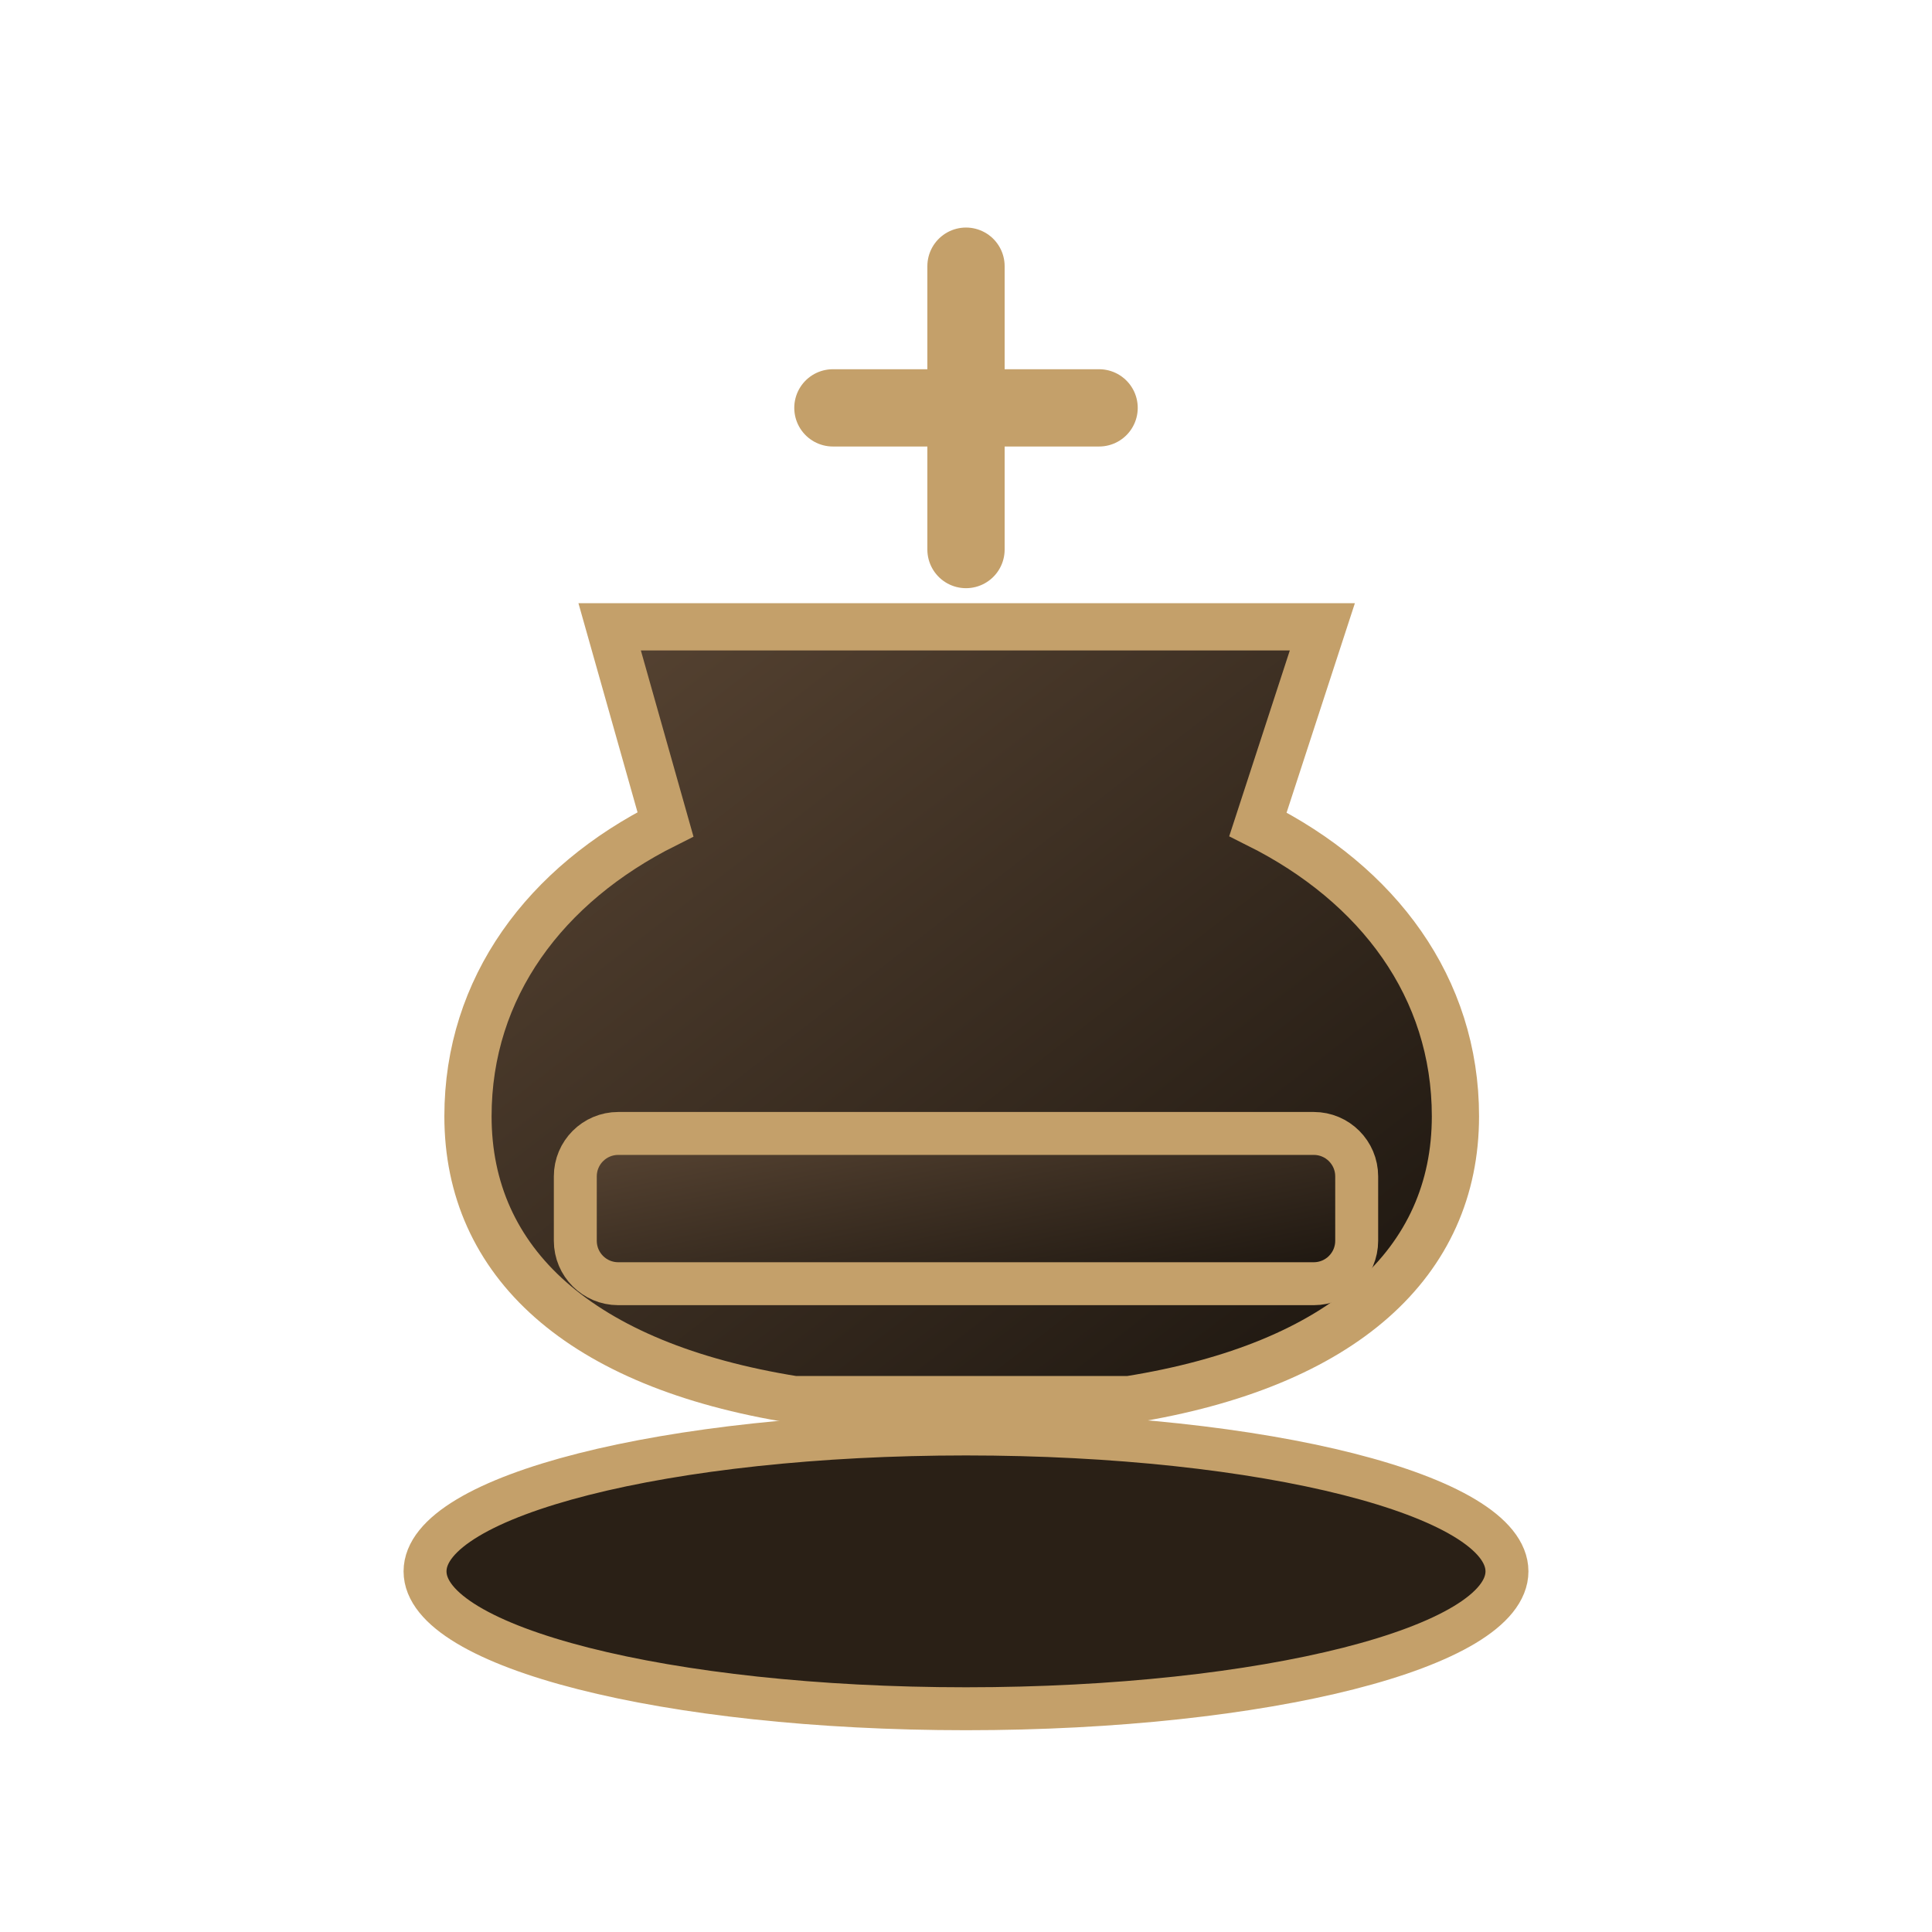
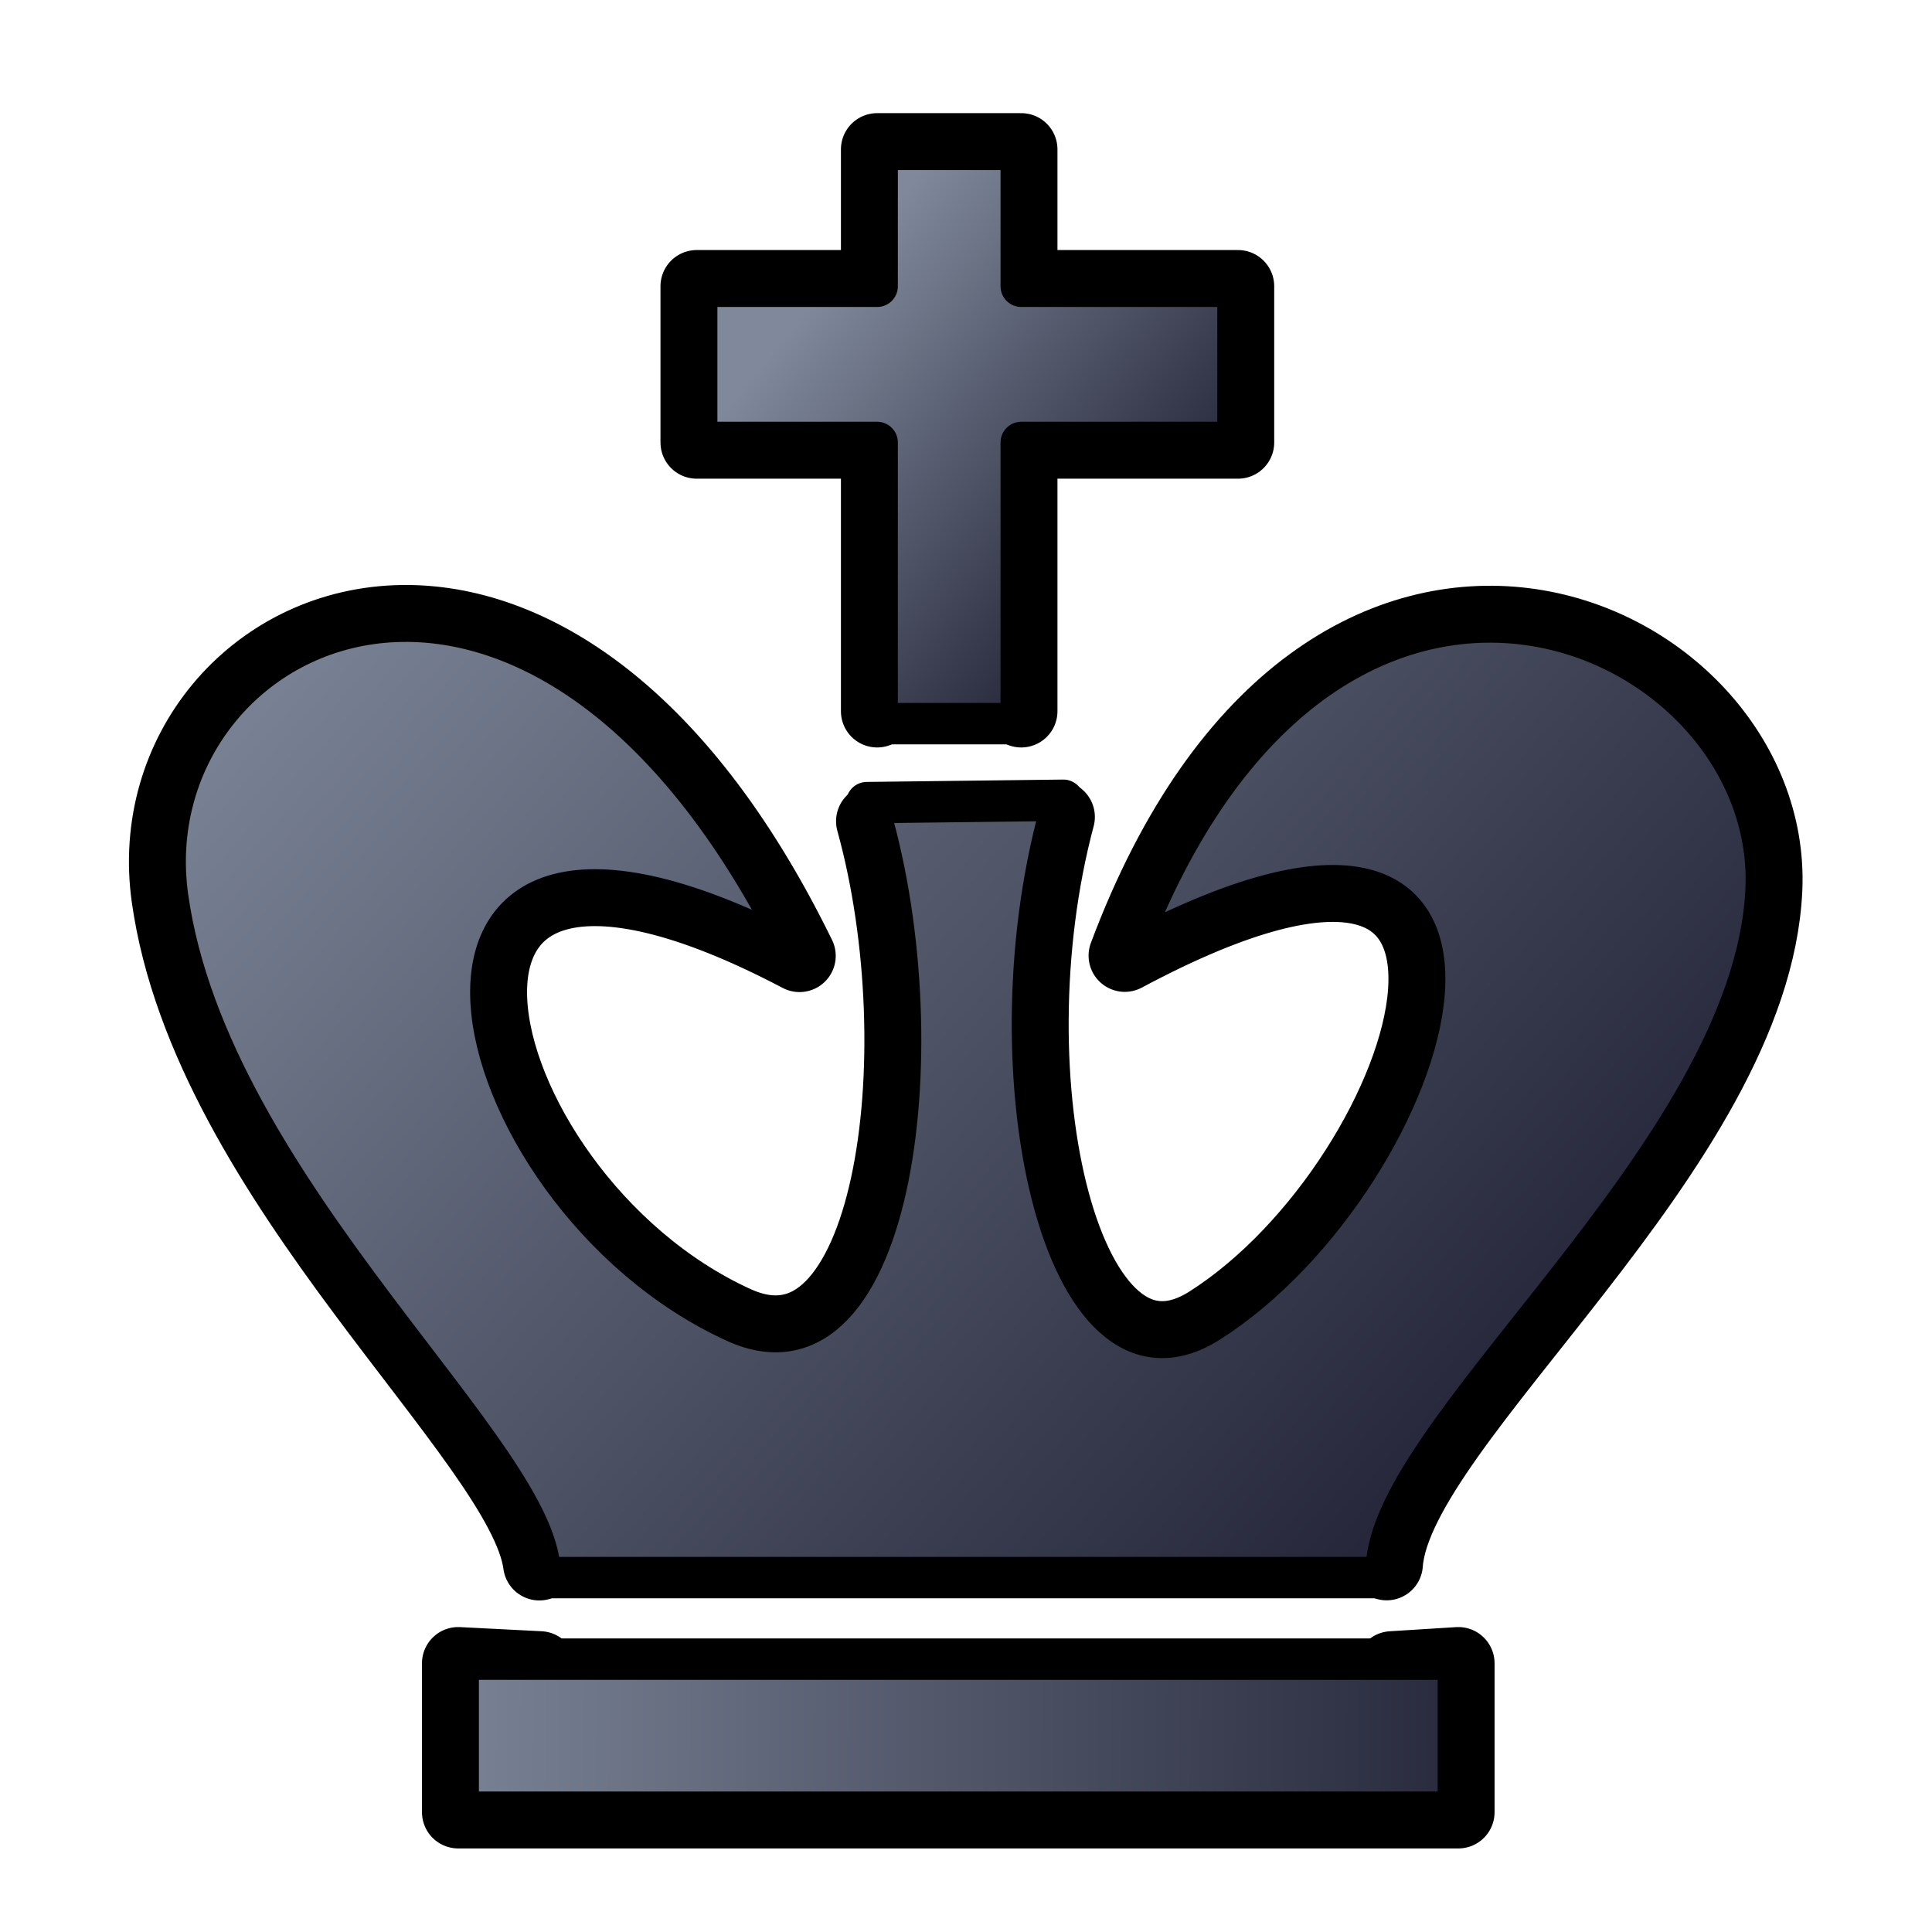
- <svg xmlns="http://www.w3.org/2000/svg" viewBox="0 0 45 45">
-   <defs>
-     <linearGradient id="b" x1="0" y1="0" x2="1" y2="1">
-       <stop offset="0" stop-color="#5a4634" />
-       <stop offset="1" stop-color="#1a140e" />
+ <svg xmlns="http://www.w3.org/2000/svg" xmlns:xlink="http://www.w3.org/1999/xlink" id="king" width="700pt" height="700pt" viewBox="0 0 933.333 933.333">
+   <style id="style-base">.base{fill-opacity:1;fill-rule:evenodd;stroke-miterlimit:4;stroke-dasharray:none;stroke-linecap:round;stroke-linejoin:round;stroke-opacity:1}.stroke-medium{stroke-width:20}.stroke-color{stroke:#000}</style>
+   <defs id="defs36222">
+     <linearGradient id="fillGradient">
+       <stop id="stop0" offset="0" style="stop-color:#7f899b;stop-opacity:1" />
+       <stop id="stop1" offset="1" style="stop-color:#1c1c2f;stop-opacity:1" />
    </linearGradient>
+     <linearGradient xlink:href="#fillGradient" id="base-gradient" x1="163.113" x2="702.697" y1="776.638" y2="778.811" gradientTransform="translate(1.366 -39.6)scale(1.10917)" gradientUnits="userSpaceOnUse" />
+     <linearGradient xlink:href="#fillGradient" id="main-gradient" x1="150.079" x2="694.007" y1="255.254" y2="740.063" gradientTransform="translate(-23.256 -49.86)scale(1.10917)" gradientUnits="userSpaceOnUse" />
+     <linearGradient xlink:href="#fillGradient" id="cross-gradient" x1="375.068" x2="535.576" y1="176.416" y2="308.934" gradientTransform="translate(-23.256 -49.86)scale(1.10917)" gradientUnits="userSpaceOnUse" />
  </defs>
-   <path d="M22.5 6.2v6.6M19.4 9.5h6.2" stroke="#c4a06a" stroke-width="1.8" stroke-linecap="round" />
-   <path fill="url(#b)" stroke="#c4a06a" stroke-width="1.1" d="M14.2 14.6h16.6l-1.5 4.6c2.8 1.4 4.6 3.8 4.6 6.8 0 3.4-2.6 5.8-7.6 6.6h-7.8c-5-.8-7.6-3.2-7.6-6.6 0-3 1.8-5.4 4.6-6.8z" />
-   <rect x="13.4" y="26.4" width="18.2" height="3.5" rx="1" fill="url(#b)" stroke="#c4a06a" stroke-width="1" />
-   <ellipse cx="22.5" cy="36.6" rx="12.6" ry="3.2" fill="#2a2016" stroke="#c4a06a" stroke-width="1" />
+   <path id="boundary" d="M493.348 343.592v-129.84H598.06v-75.459H493.348V72.16h-69.602v66.133h-87.174v75.459h87.174v129.84m-2.358 53.141c31.212 112.7 9 276.095-66 241.96-137.19-62.44-188.192-292.18 30.844-176.93-59.33-121.286-134.17-163.98-195.037-161.568-68.981 2.735-120.017 63.407-110.19 133.268 19.373 137.709 171.584 262.12 179.55 322.2m409.326-.058c4.987-68.476 177.617-200.398 183.316-326.025 5.65-126.94-213.43-225.252-309.818 32.078 221.543-118.496 150.548 107.25 40.601 177.035-69.352 44.02-106.305-117.674-72.556-244.036m-250.62 410.864-39.452-2v71.946h483.16V803.52l-32.12 2" class="base stroke-color" style="fill:none;stroke-width:35" />
+   <path id="cross" d="M423.747 72.16v66.134h-87.174v75.458h87.174v135.84h69.6v-135.84H598.06v-75.458H493.348V72.159Z" class="base stroke-color stroke-medium" style="fill:url(#cross-gradient)" />
+   <path id="main" d="M543.378 461.659c221.544-118.496 150.55 107.25 40.603 177.035-70.836 44.961-107.872-124.686-70.293-252.094l-94.939 1.144c35.009 112.745 13.658 286.004-63.361 250.95-137.192-62.44-188.193-292.18 30.844-176.93C259.659 203.019 62.507 301.959 81.007 433.462c20.095 142.853 183.137 271.395 179.824 328.662h409.111c-6.554-66.35 177.37-202.804 183.256-332.544 5.65-126.94-213.432-225.252-309.82 32.079" class="base stroke-color stroke-medium" style="fill:url(#main-gradient)" />
+   <path id="base" d="M221.352 801.521h483.16v73.945h-483.16z" class="base stroke-color stroke-medium" style="fill:url(#base-gradient)" />
</svg>
